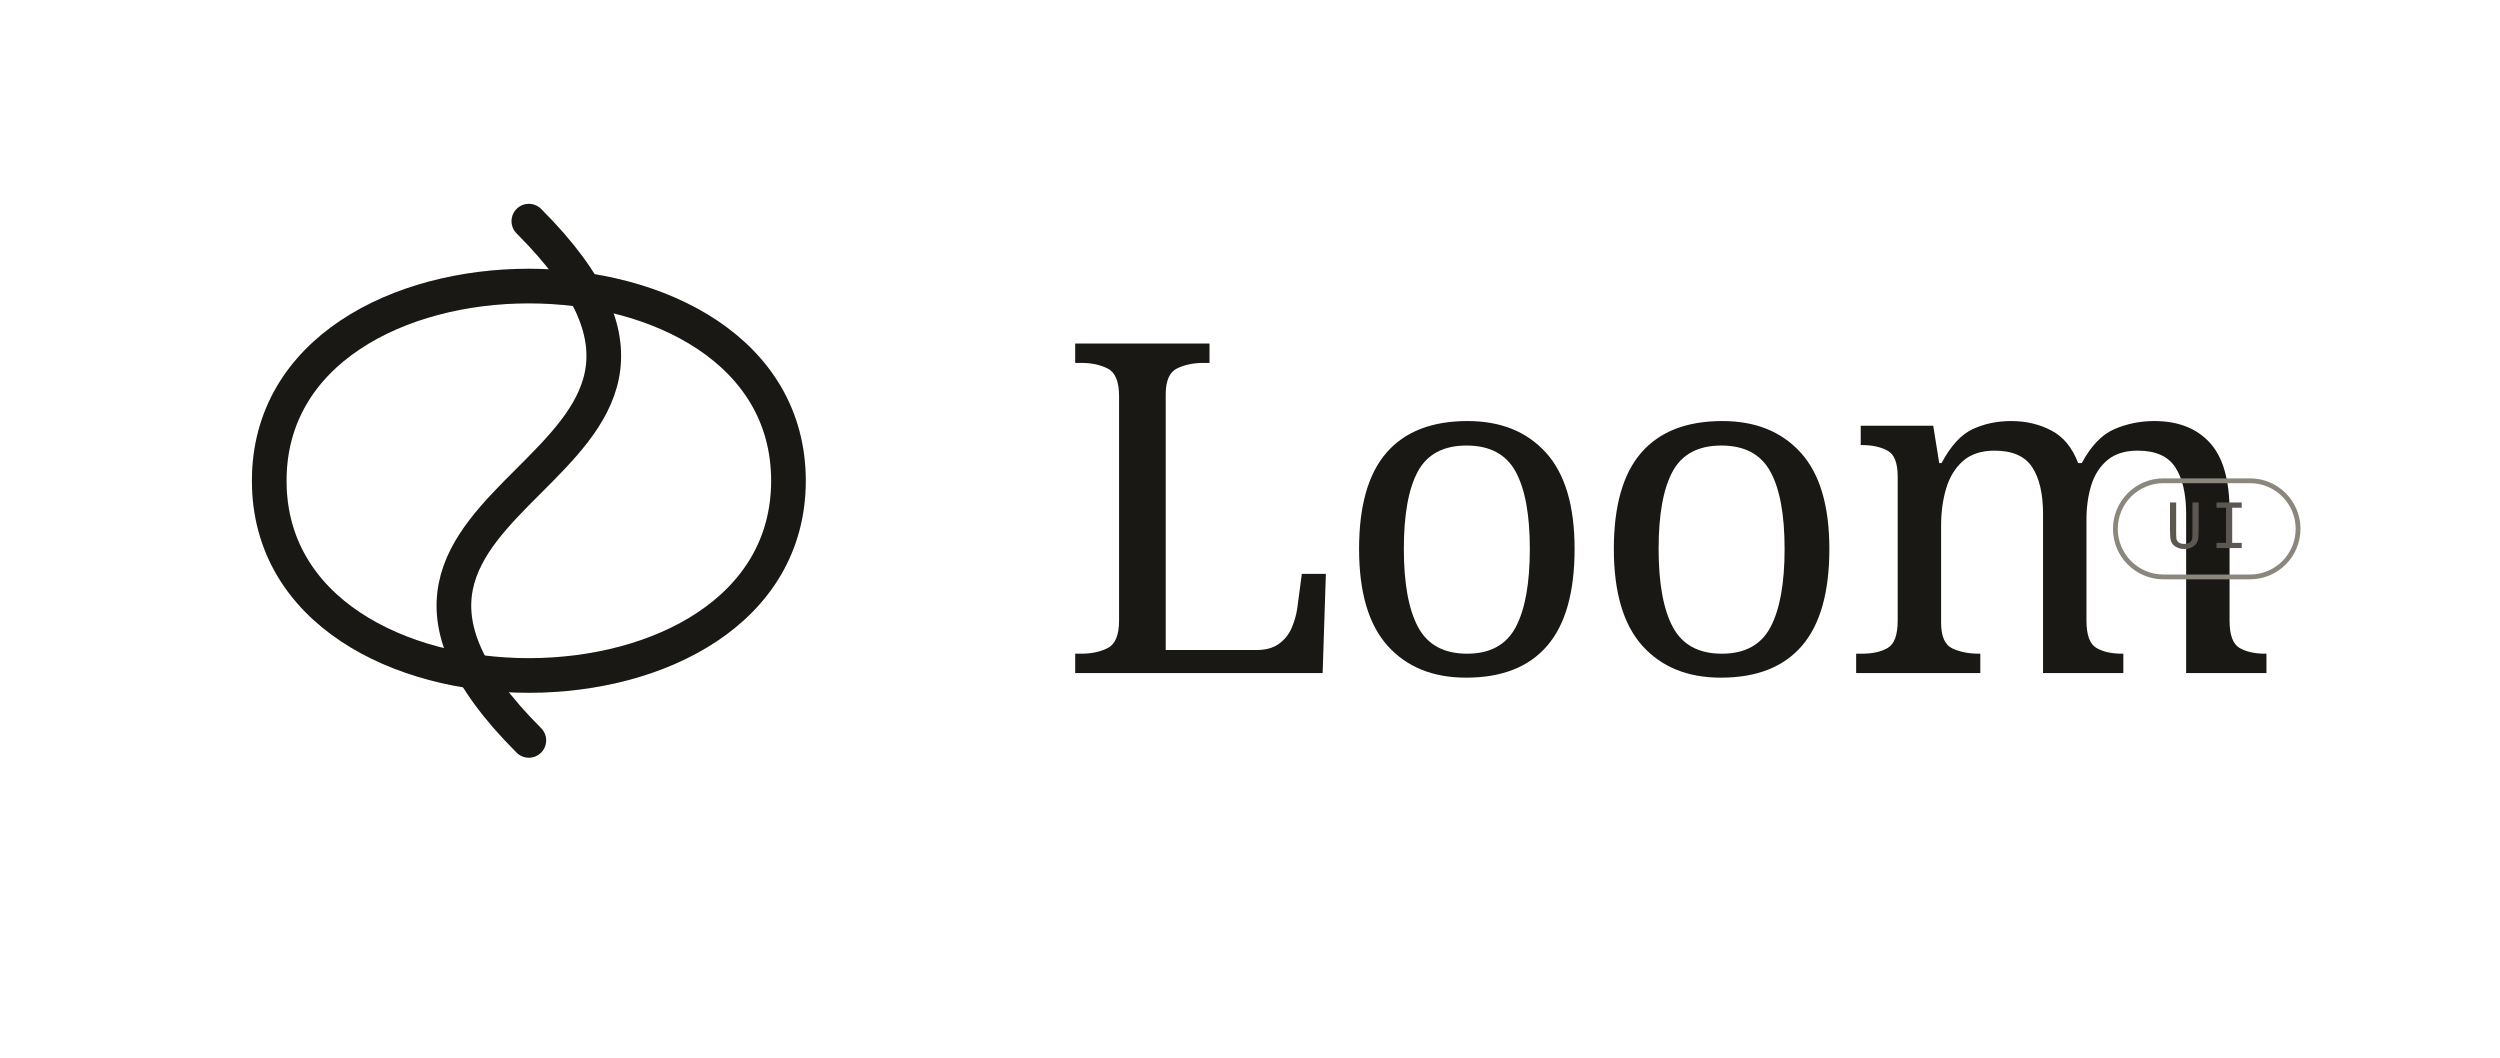
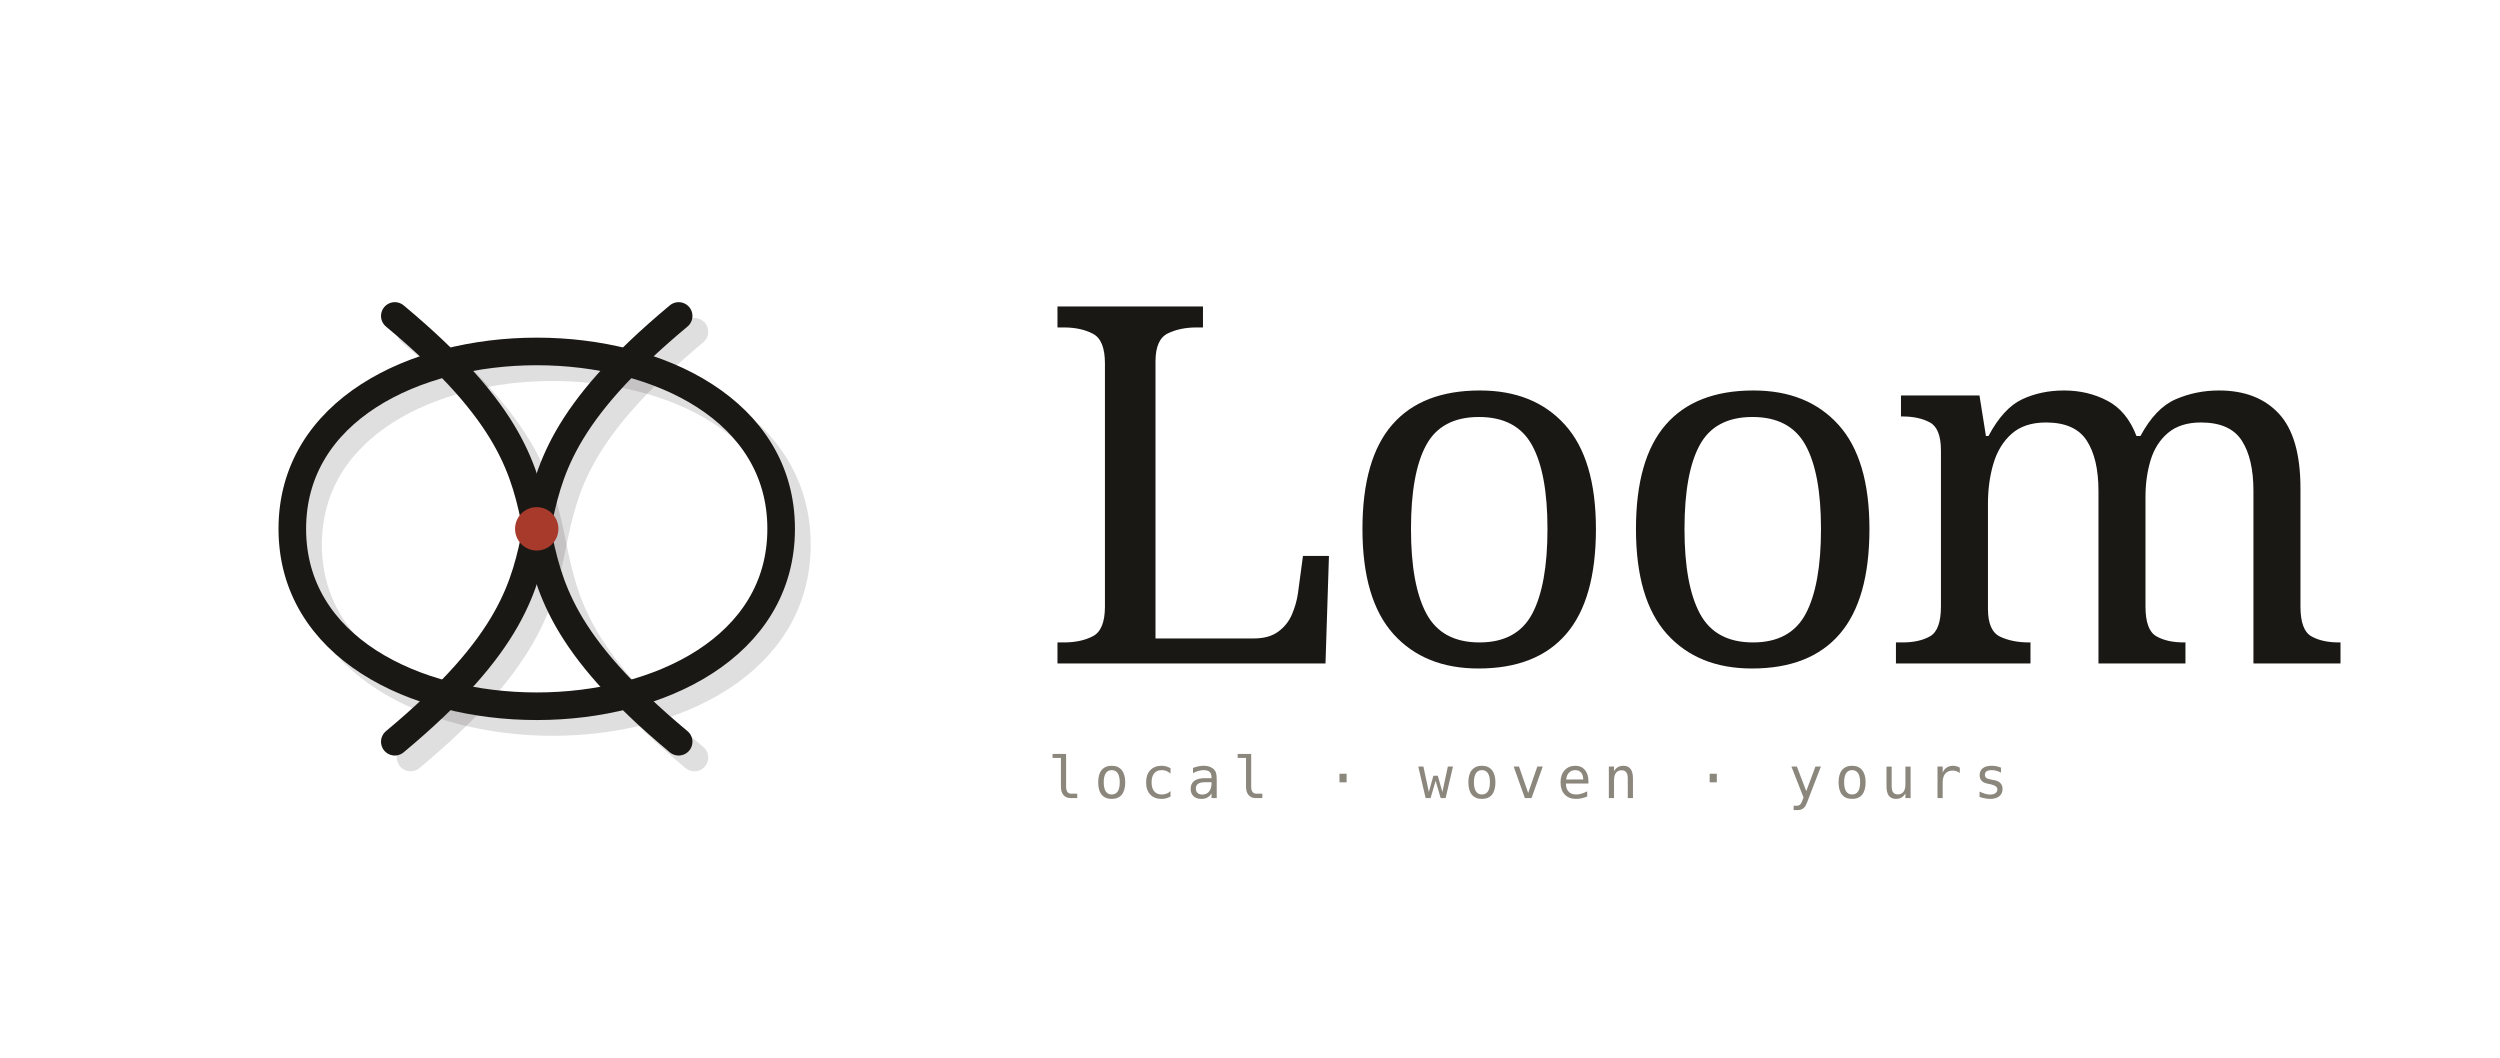
<svg xmlns="http://www.w3.org/2000/svg" viewBox="0 0 520 220" width="520" height="220">
  <style>
    .ink { fill: #1a1815; }
-     .mark { stroke: #1a1815; fill: none; stroke-linecap: round; stroke-width: 8; }
-     .echo { stroke: #1a1815; fill: none; stroke-linecap: round; stroke-width: 8; opacity: 0.16; }
-     .word { font-family: 'Fraunces', 'Iowan Old Style', Georgia, serif; font-weight: 500; font-size: 96px; letter-spacing: -0.025em; fill: #1a1815; }
-     .pill { font-family: 'JetBrains Mono', ui-monospace, Menlo, monospace; font-size: 13px; letter-spacing: 1.5px; fill: #5c5851; }
+     .mark { stroke: #1a1815; fill: none; stroke-linecap: round; stroke-linejoin: round; stroke-width: 7; }
+     .echo { stroke: #1a1815; fill: none; stroke-linecap: round; stroke-linejoin: round; stroke-width: 7; opacity: 0.14; }
+     .thread { stroke: #1a1815; fill: none; stroke-linecap: round; stroke-width: 7; }
+     .accent { fill: #a83a2c; }
+     .word { font-family: 'Fraunces', 'Iowan Old Style', Georgia, serif; font-weight: 500; font-size: 104px; letter-spacing: -0.03em; fill: #1a1815; }
+     .tag { font-family: 'JetBrains Mono', ui-monospace, Menlo, monospace; font-size: 12px; letter-spacing: 2.4px; fill: #8c877d; text-transform: uppercase; }
  </style>
-   <g transform="translate(20, 10) scale(0.9)">
-     <path class="echo" d="M40 100 C 40 40, 160 40, 160 100 C 160 160, 40 160, 40 100 Z" />
-     <path class="echo" d="M100 40 C 160 100, 40 100, 100 160" />
-     <path class="mark" d="M40 100 C 40 40, 160 40, 160 100 C 160 160, 40 160, 40 100 Z" />
-     <path class="mark" d="M100 40 C 160 100, 40 100, 100 160" />
+   <g transform="translate(28, 28) scale(0.82)">
+     <path class="echo" d="M44 104 C 44 44, 168 44, 168 104 C 168 164, 44 164, 44 104 Z" />
+     <path class="echo" d="M70 50 C 130 100, 82 108, 142 158" />
+     <path class="echo" d="M142 50 C 82 100, 130 108, 70 158" />
+     <path class="mark" d="M40 100 C 40 40, 164 40, 164 100 C 164 160, 40 160, 40 100 Z" />
+     <path class="thread" d="M66 46 C 126 96, 78 104, 138 154" />
+     <path class="thread" d="M138 46 C 78 96, 126 104, 66 154" />
+     <circle class="accent" cx="102" cy="100" r="5.5" />
  </g>
-   <text x="220" y="140" class="word">Loom</text>
-   <g transform="translate(440, 100)">
-     <rect x="0" y="0" width="38" height="20" rx="10" ry="10" fill="none" stroke="#8c877d" stroke-width="1" />
-     <text x="19" y="14" text-anchor="middle" class="pill">UI</text>
-   </g>
+   <text x="216" y="138" class="word">Loom</text>
+   <text x="218" y="166" class="tag">local · woven · yours</text>
</svg>
